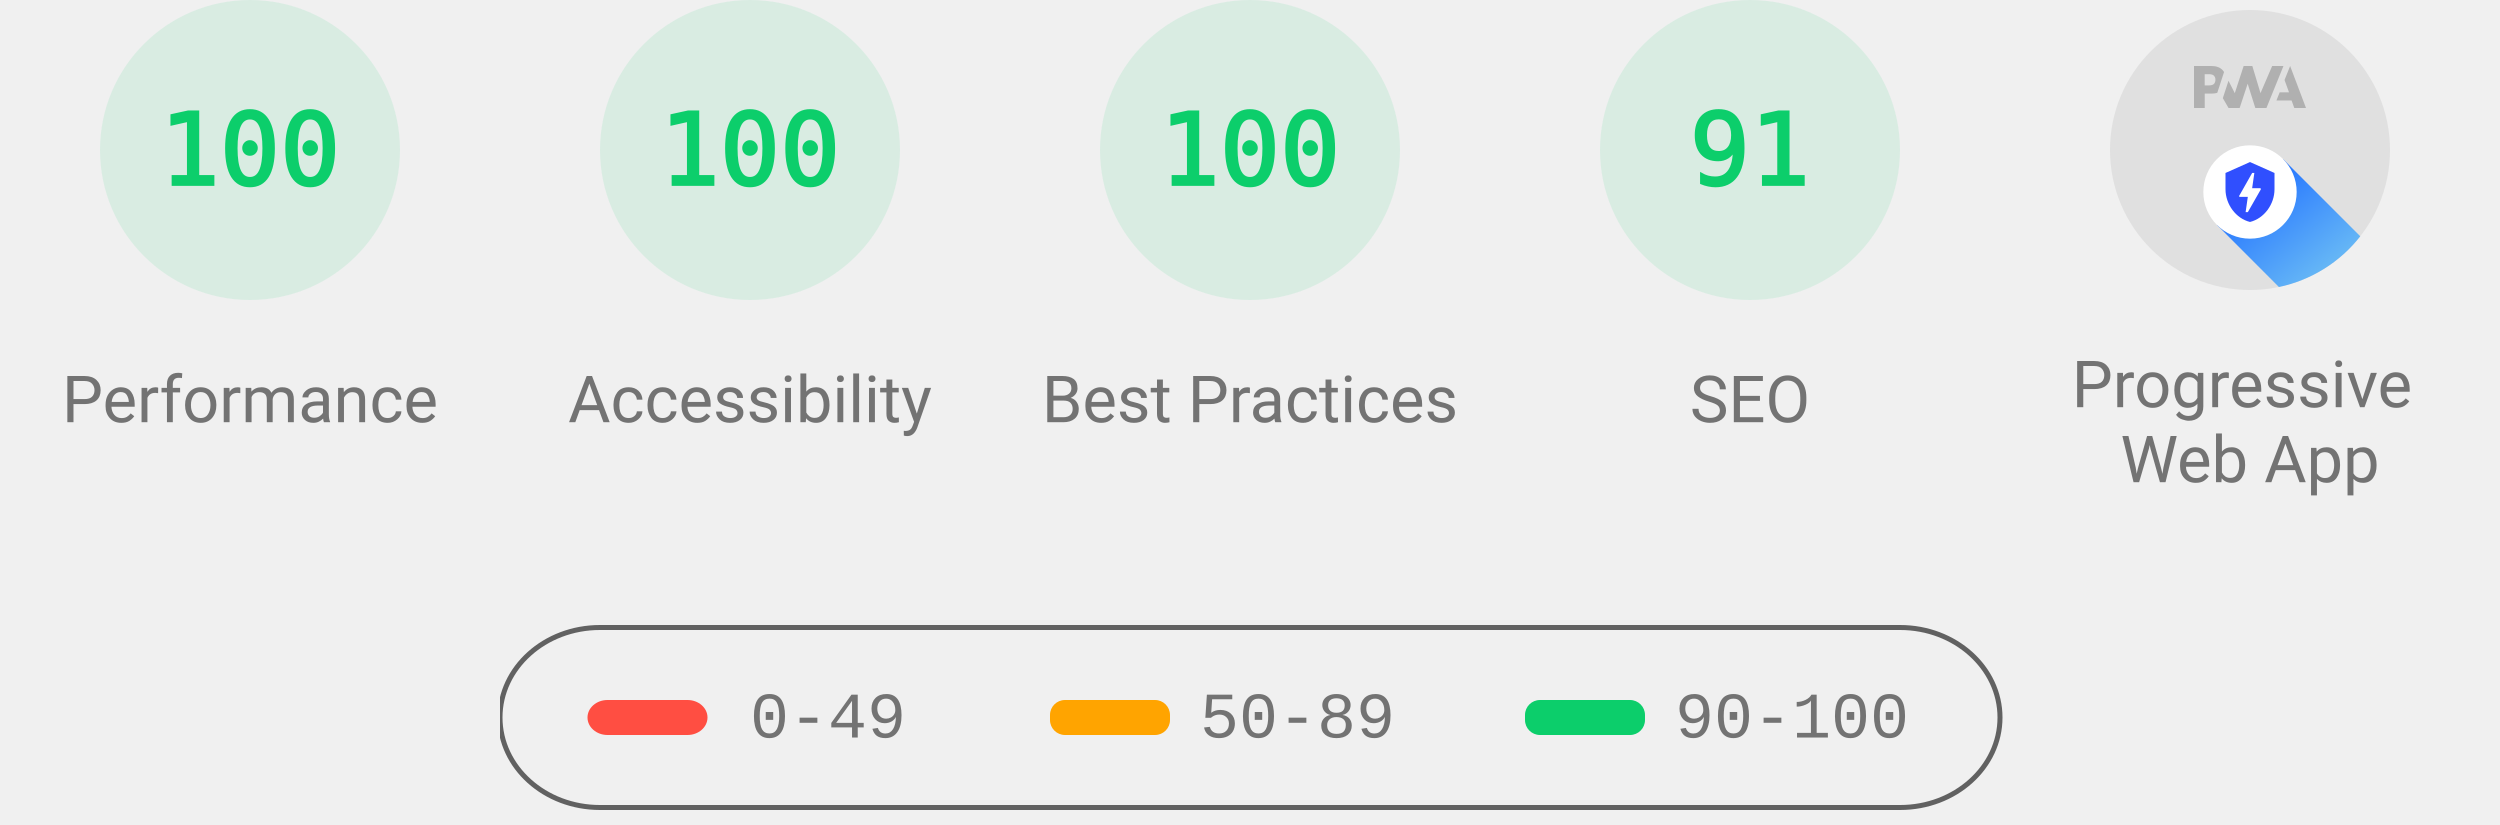
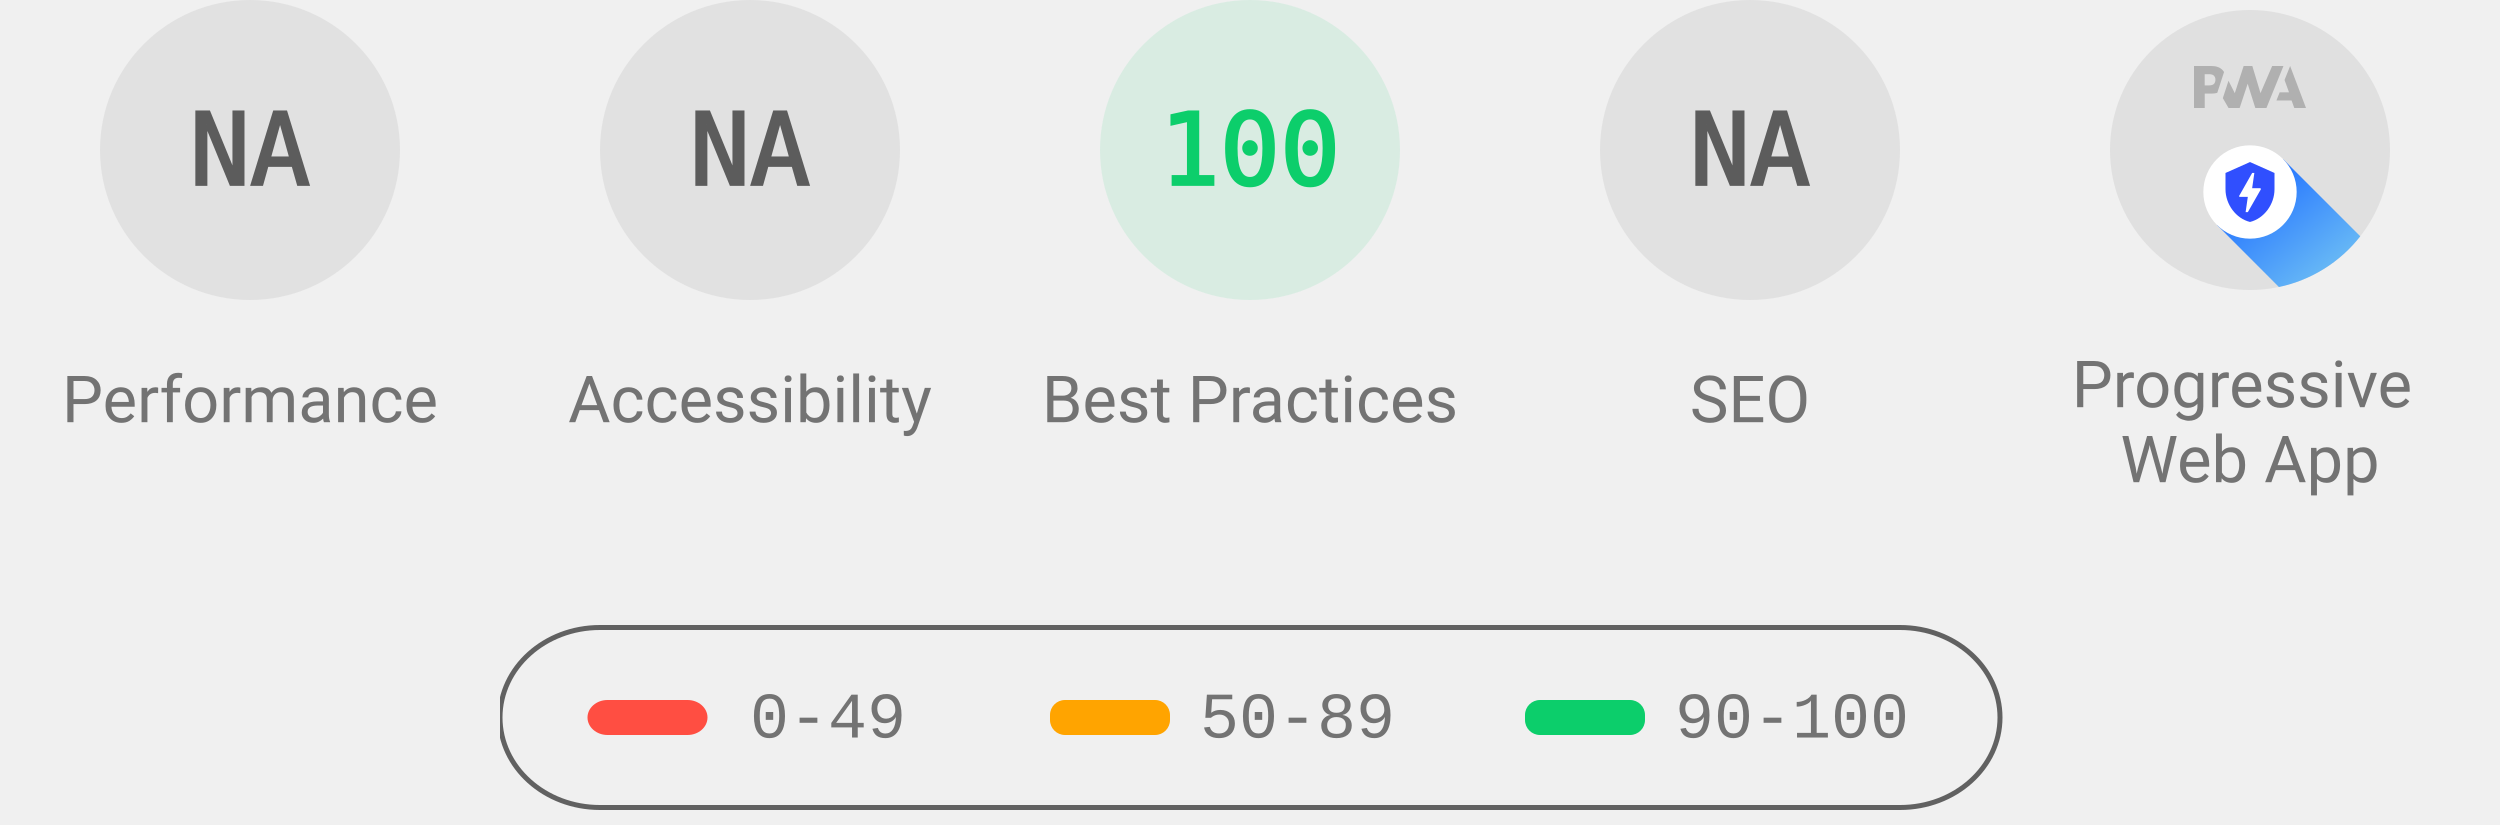
<svg xmlns="http://www.w3.org/2000/svg" class="theme--agnostic" fill="none" width="1000" height="330">
  <style>
			.gauge-base {
				opacity: 0.1
			}

			.gauge-arc {
				fill: none;
				animation-delay: 250ms;
				stroke-linecap: round;
				transform: rotate(-90deg);
				transform-origin: 100px 60px;
				animation: load-gauge 1s ease forwards
			}

			.guage-text {
				font-size: 40px;
				font-family: monospace;
				text-align: center
			}

			.guage-red {
				color: #ff4e42;
				fill: #ff4e42;
				stroke: #ff4e42
			}
			.guage-orange {
				color: #ffa400;
				fill: #ffa400;
				stroke: #ffa400
			}
			.guage-green {
				color: #0cce6b;
				fill: #0cce6b;
				stroke: #0cce6b
			}
			.theme--agnostic .guage-undefined {
				color: #5c5c5c;
				fill: #5c5c5c;
				stroke: #5c5c5c
			}
			.theme--light .guage-undefined {
				color: #1e1e1e;
				fill: #1e1e1e;
				stroke: #1e1e1e
			}
			.theme--dark .guage-undefined {
				color: #f5f5f5;
				fill: #f5f5f5;
				stroke: #f5f5f5
			}

			.guage-title {
				stroke: none;
				font-size: 26px;
				line-height: 26px;
				font-family: Roboto, Halvetica, Arial, sans-serif
			}
			.metric.guage-title {
				font-family: 'Courier New', Courier, monospace
			}
			.theme--agnostic .guage-title {
				color: #737373;
				fill: #737373
			}
			.theme--light .guage-title {
				color: #212121;
				fill: #212121
			}
			.theme--dark .guage-title {
				color: #f5f5f5;
				fill: #f5f5f5
			}

			@keyframes load-gauge {
				from {
					stroke-dasharray: 0 352.858
				}
			}
			.lh-gauge--pwa__disc {
				fill: #e0e0e0
			}
			.lh-gauge--pwa__logo {
				position: relative;
				fill: #b0b0b0
			}
			.lh-gauge--pwa__invisible {
				display: none
			}
			.lh-gauge--pwa__visible {
				display: inline
			}
			.guage-invisible {
				display: none
			}
			.lh-gauge--pwa__logo--primary-color {
				fill: #304ffe
			}
			.theme--agnostic .lh-gauge--pwa__logo--secondary-color {
				fill: #787878
			}
			.theme--light .lh-gauge--pwa__logo--secondary-color {
				fill: #3d3d3d
			}
			.theme--dark .lh-gauge--pwa__logo--secondary-color {
				fill: #d8b6b6
			}
			.theme--light #svg_2 {
				stroke: #00000022
			}
			.theme--agnostic #svg_2 {
				stroke: #616161
			}
			.theme--light #svg_2 {
				stroke: #00000022
			}
			.theme--dark #svg_2 {
				stroke: #f5f5f566
			}
		</style>
-   <svg class="guage-div guage-perf guage-green" viewBox="0 0 200 200" width="200" height="200" x="0" y="0">
-     <circle class="gauge-base" r="56" cx="100" cy="60" stroke-width="8" />
-     <circle class="gauge-arc guage-arc-1" r="56" cx="100" cy="60" stroke-width="8" style="stroke-dasharray: 351.858, 351.858;" />
-     <text class="guage-text" x="100px" y="60px" alignment-baseline="central" dominant-baseline="central" text-anchor="middle">100</text>
+   <svg class="guage-div guage-perf guage-undefined" viewBox="0 0 200 200" width="200" height="200" x="0" y="0">
+     <circle class="gauge-base" r="56" cx="100" cy="60" stroke-width="8" />
+     <circle class="gauge-arc guage-arc-1" r="56" cx="100" cy="60" stroke-width="8" style="stroke-dasharray: 351.858, 351.858;" />
+     <text class="guage-text" x="100px" y="60px" alignment-baseline="central" dominant-baseline="central" text-anchor="middle">NA</text>
    <text class="guage-title" x="100px" y="160px" alignment-baseline="central" dominant-baseline="central" text-anchor="middle">Performance</text>
-   </svg>,<svg class="guage-div guage-perf guage-green" viewBox="0 0 200 200" width="200" height="200" x="200" y="0">
-     <circle class="gauge-base" r="56" cx="100" cy="60" stroke-width="8" />
-     <circle class="gauge-arc guage-arc-1" r="56" cx="100" cy="60" stroke-width="8" style="stroke-dasharray: 351.858, 351.858;" />
-     <text class="guage-text" x="100px" y="60px" alignment-baseline="central" dominant-baseline="central" text-anchor="middle">100</text>
+   </svg>,<svg class="guage-div guage-perf guage-undefined" viewBox="0 0 200 200" width="200" height="200" x="200" y="0">
+     <circle class="gauge-base" r="56" cx="100" cy="60" stroke-width="8" />
+     <circle class="gauge-arc guage-arc-1" r="56" cx="100" cy="60" stroke-width="8" style="stroke-dasharray: 351.858, 351.858;" />
+     <text class="guage-text" x="100px" y="60px" alignment-baseline="central" dominant-baseline="central" text-anchor="middle">NA</text>
    <text class="guage-title" x="100px" y="160px" alignment-baseline="central" dominant-baseline="central" text-anchor="middle">Accessibility</text>
  </svg>,<svg class="guage-div guage-perf guage-green" viewBox="0 0 200 200" width="200" height="200" x="400" y="0">
    <circle class="gauge-base" r="56" cx="100" cy="60" stroke-width="8" />
    <circle class="gauge-arc guage-arc-1" r="56" cx="100" cy="60" stroke-width="8" style="stroke-dasharray: 351.858, 351.858;" />
    <text class="guage-text" x="100px" y="60px" alignment-baseline="central" dominant-baseline="central" text-anchor="middle">100</text>
    <text class="guage-title" x="100px" y="160px" alignment-baseline="central" dominant-baseline="central" text-anchor="middle">Best Practices</text>
-   </svg>,<svg class="guage-div guage-perf guage-green" viewBox="0 0 200 200" width="200" height="200" x="600" y="0">
-     <circle class="gauge-base" r="56" cx="100" cy="60" stroke-width="8" />
-     <circle class="gauge-arc guage-arc-1" r="56" cx="100" cy="60" stroke-width="8" style="stroke-dasharray: 320.191, 351.858;" />
-     <text class="guage-text" x="100px" y="60px" alignment-baseline="central" dominant-baseline="central" text-anchor="middle">91</text>
+   </svg>,<svg class="guage-div guage-perf guage-undefined" viewBox="0 0 200 200" width="200" height="200" x="600" y="0">
+     <circle class="gauge-base" r="56" cx="100" cy="60" stroke-width="8" />
+     <circle class="gauge-arc guage-arc-1" r="56" cx="100" cy="60" stroke-width="8" style="stroke-dasharray: 351.858, 351.858;" />
+     <text class="guage-text" x="100px" y="60px" alignment-baseline="central" dominant-baseline="central" text-anchor="middle">NA</text>
    <text class="guage-title" x="100px" y="160px" alignment-baseline="central" dominant-baseline="central" text-anchor="middle">SEO</text>
  </svg>,<svg class="guage-div guage-pwa" viewBox="0 0 200 200" width="200" height="200" x="800" y="0">
    <svg viewBox="0 0 60 60" width="112" height="112" x="44" y="4">
      <defs>
        <linearGradient id="lh-gauge--pwa__check-circle__gradient-0" x1="50%" y1="0%" x2="50%" y2="100%">
          <stop stop-color="#00C852" offset="0%" />
          <stop stop-color="#009688" offset="100%" />
        </linearGradient>
        <linearGradient id="lh-gauge--pwa__installable__shadow-gradient-0" x1="76.056%" x2="24.111%" y1="82.995%" y2="24.735%">
          <stop stop-color="#A5D6A7" offset="0%" />
          <stop stop-color="#80CBC4" offset="100%" />
        </linearGradient>
        <linearGradient id="lh-gauge--pwa__fast-reliable__shadow-gradient-0" x1="76.056%" y1="82.995%" x2="25.678%" y2="26.493%">
          <stop stop-color="#64B5F6" offset="0%" />
          <stop stop-color="#2979FF" offset="100%" />
        </linearGradient>
        <g id="lh-gauge--pwa__fast-reliable-badge-0">
          <circle fill="#FFFFFF" cx="10" cy="10" r="10" />
          <path fill="#304FFE" d="M10 3.58l5.25 2.34v3.5c0 3.23-2.24 6.26-5.25 7-3.01-.74-5.25-3.77-5.25-7v-3.5L10 3.58zm-.47 10.74l2.76-4.83.03-.07c.04-.08 0-.24-.22-.24h-1.64l.47-3.26h-.47l-2.7 4.77c-.02.01.05-.1-.04.05-.09.16-.1.31.18.31h1.63l-.47 3.27h.47z" />
        </g>
        <g id="lh-gauge--pwa__installable-badge-0">
          <circle fill="#FFFFFF" cx="10" cy="10" r="10" />
          <path fill="#009688" d="M10 4.167A5.835 5.835 0 0 0 4.167 10 5.835 5.835 0 0 0 10 15.833 5.835 5.835 0 0 0 15.833 10 5.835 5.835 0 0 0 10 4.167zm2.917 6.416h-2.334v2.334H9.417v-2.334H7.083V9.417h2.334V7.083h1.166v2.334h2.334v1.166z" />
        </g>
      </defs>
      <g stroke="none" fill-rule="nonzero">
        <circle class="lh-gauge--pwa__disc" cx="30" cy="30" r="30" />
        <g class="lh-gauge--pwa__logo">
          <path d="M35.66 19.39l.7-1.75h2L37.4 15 38.6 12l3.4 9h-2.51l-.58-1.61z" />
          <path d="M33.52 21l3.65-9h-2.42l-2.5 5.82L30.5 12h-1.86l-1.9 5.82-1.35-2.65-1.21 3.72L25.4 21h2.38l1.72-5.2 1.64 5.2z" />
          <path fill-rule="nonzero" d="M20.3 17.91h1.48c.45 0 .85-.05 1.2-.15l.39-1.18 1.07-3.3a2.64 2.64 0 0 0-.28-.37c-.55-.6-1.36-.91-2.42-.91H18v9h2.3V17.9zm1.96-3.84c.22.22.33.5.33.87 0 .36-.1.65-.29.87-.2.23-.59.35-1.15.35h-.86v-2.41h.87c.52 0 .89.1 1.1.32z" />
        </g>
        <rect class="lh-gauge--pwa__component lh-gauge--pwa__na-line lh-gauge--pwa__invisible" fill="#FFFFFF" x="20" y="32" width="20" height="4" rx="2" />
        <g class="lh-gauge--pwa__component lh-gauge--pwa__fast-reliable-badge lh-gauge--pwa__visible" transform="translate(20, 29)">
          <path fill="url(#lh-gauge--pwa__fast-reliable__shadow-gradient-0)" d="M33.63 19.49A30 30 0 0 1 16.2 30.36L3 17.14 17.14 3l16.49 16.49z" />
          <use href="#lh-gauge--pwa__fast-reliable-badge-0" />
        </g>
        <g class="lh-gauge--pwa__component lh-gauge--pwa__installable-badge lh-gauge--pwa__invisible" transform="translate(20, 29)">
          <path fill="url(#lh-gauge--pwa__installable__shadow-gradient-0)" d="M33.629 19.487c-4.272 5.453-10.391 9.39-17.415 10.869L3 17.142 17.142 3 33.63 19.487z" />
          <use href="#lh-gauge--pwa__installable-badge-0" />
        </g>
        <g class="lh-gauge--pwa__component lh-gauge--pwa__fast-reliable-installable-badges lh-gauge--pwa__invisible">
          <g transform="translate(8, 29)">
            <path fill="url(#lh-gauge--pwa__fast-reliable__shadow-gradient-0)" d="M16.321 30.463L3 17.143 17.142 3l22.365 22.365A29.864 29.864 0 0 1 22 31c-1.942 0-3.84-.184-5.679-.537z" />
            <use href="#lh-gauge--pwa__fast-reliable-badge-0" />
          </g>
          <g transform="translate(32, 29)">
            <path fill="url(#lh-gauge--pwa__installable__shadow-gradient-0)" d="M25.982 11.84a30.107 30.107 0 0 1-13.08 15.203L3 17.143 17.142 3l8.84 8.84z" />
            <use href="#lh-gauge--pwa__installable-badge-0" />
          </g>
        </g>
        <g class="lh-gauge--pwa__component lh-gauge--pwa__check-circle lh-gauge--pwa__invisible" transform="translate(18, 28)">
          <circle fill="#FFFFFF" cx="12" cy="12" r="12" />
          <path fill="url(#lh-gauge--pwa__check-circle__gradient-0)" d="M12 2a10 10 0 1 0 0 20 10 10 0 0 0 0-20zm-2 15l-5-5 1.41-1.41L10 14.17l7.59-7.59L19 8l-9 9z" />
        </g>
      </g>
    </svg>
    <text class="guage-title" y="160px" alignment-baseline="central" dominant-baseline="central" text-anchor="middle">
      <tspan x="100px" dy="-6px">Progressive</tspan>
      <tspan x="100px" dy="30px">Web App</tspan>
    </text>
  </svg>
  <svg width="604" height="76" x="200" y="250">
    <g>
      <rect fill="none" id="canvas_background" height="80" width="604" y="-1" x="-1" />
      <g display="none" overflow="visible" y="0" x="0" height="100%" width="100%" id="canvasGrid">
        <rect fill="url(#gridpattern)" stroke-width="0" y="0" x="0" height="100%" width="100%" />
      </g>
    </g>
    <g>
      <rect fill-opacity="0" stroke-width="2" rx="40" id="svg_2" height="72" width="600" y="1" x="0" fill="#000000" />
      <rect stroke="#000" rx="8" id="svg_3" height="14" width="48" y="30" x="35" stroke-opacity="null" stroke-width="0" fill="#ff4e42" />
      <rect stroke="#000" rx="6" id="svg_4" height="14" width="48" y="30" x="220" stroke-opacity="null" stroke-width="0" fill="#ffa400" />
      <rect stroke="#000" rx="6" id="svg_5" height="14" width="48" y="30" x="410" stroke-opacity="null" stroke-width="0" fill="#0cce6b" />
      <text class="metric guage-title" xml:space="preserve" text-anchor="start" font-size="26" id="svg_6" y="45" x="100" stroke-opacity="null" stroke-width="0" stroke="#000">0-49</text>
      <text class="metric guage-title" xml:space="preserve" text-anchor="start" font-size="26" id="svg_7" y="45" x="280" stroke-opacity="null" stroke-width="0" stroke="#000">50-89</text>
      <text class="metric guage-title" xml:space="preserve" text-anchor="start" font-size="26" id="svg_8" y="45" x="470" stroke-opacity="null" stroke-width="0" stroke="#000">90-100</text>
    </g>
  </svg>
</svg>
